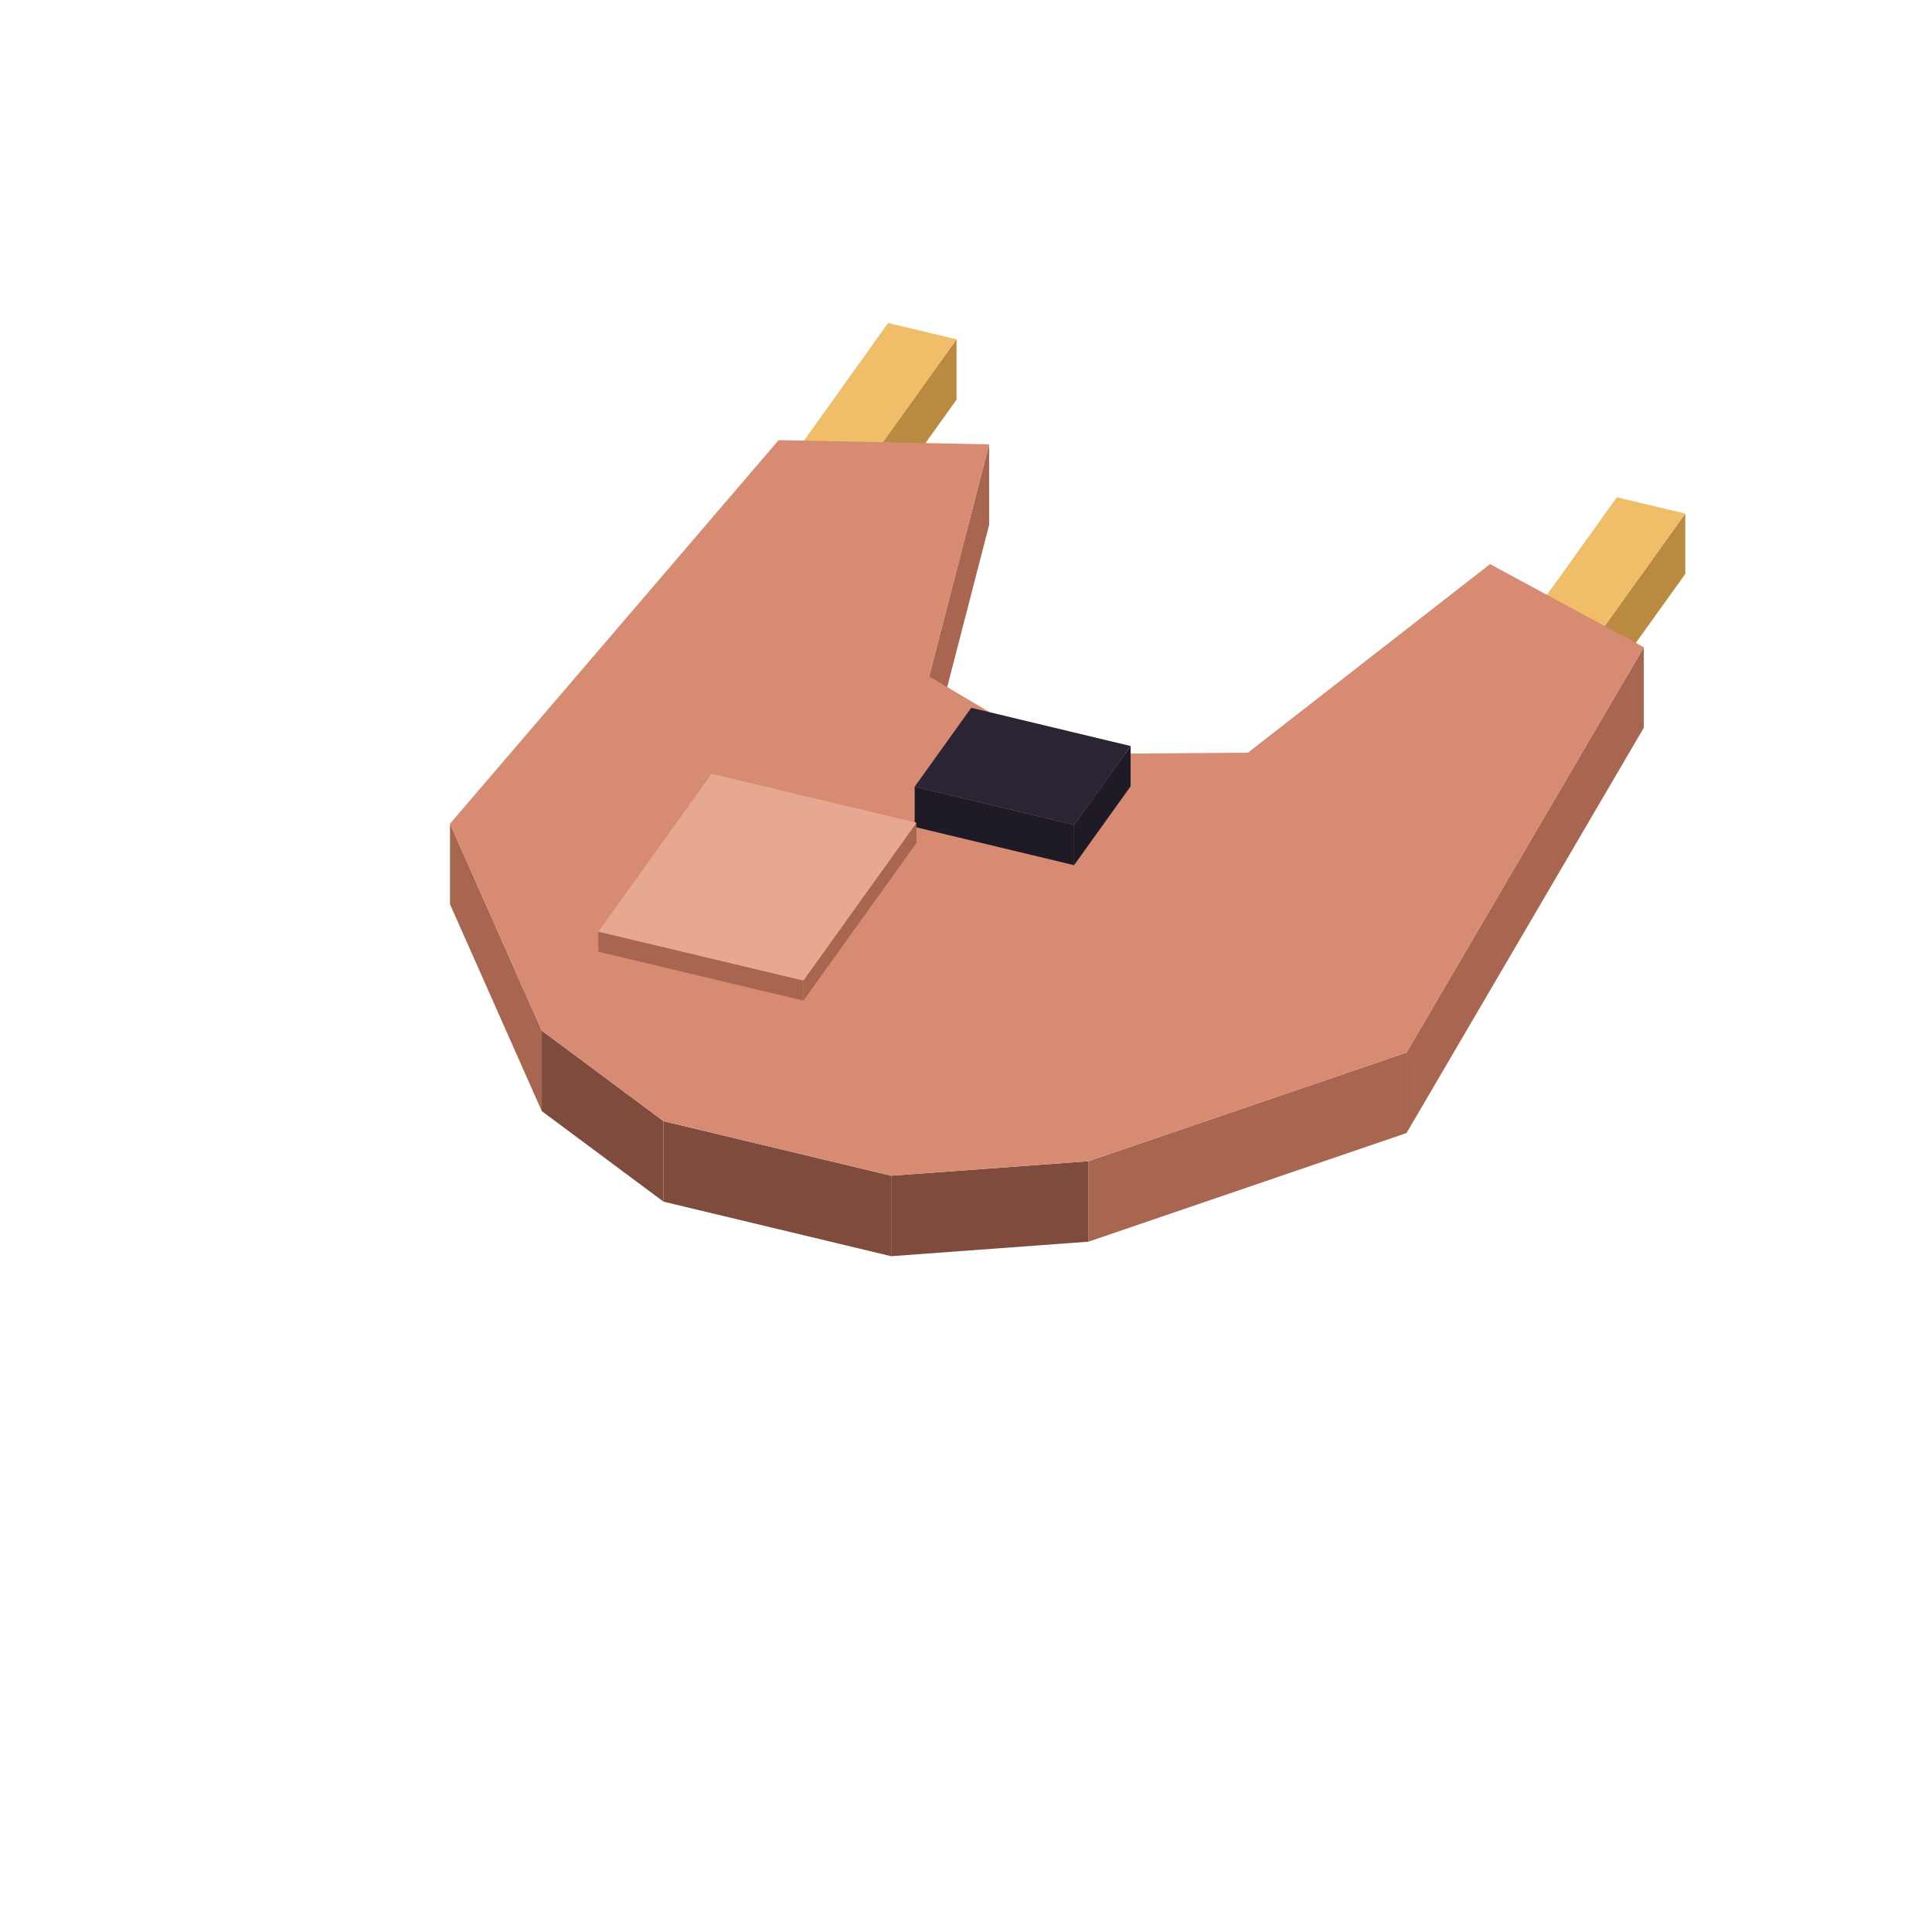
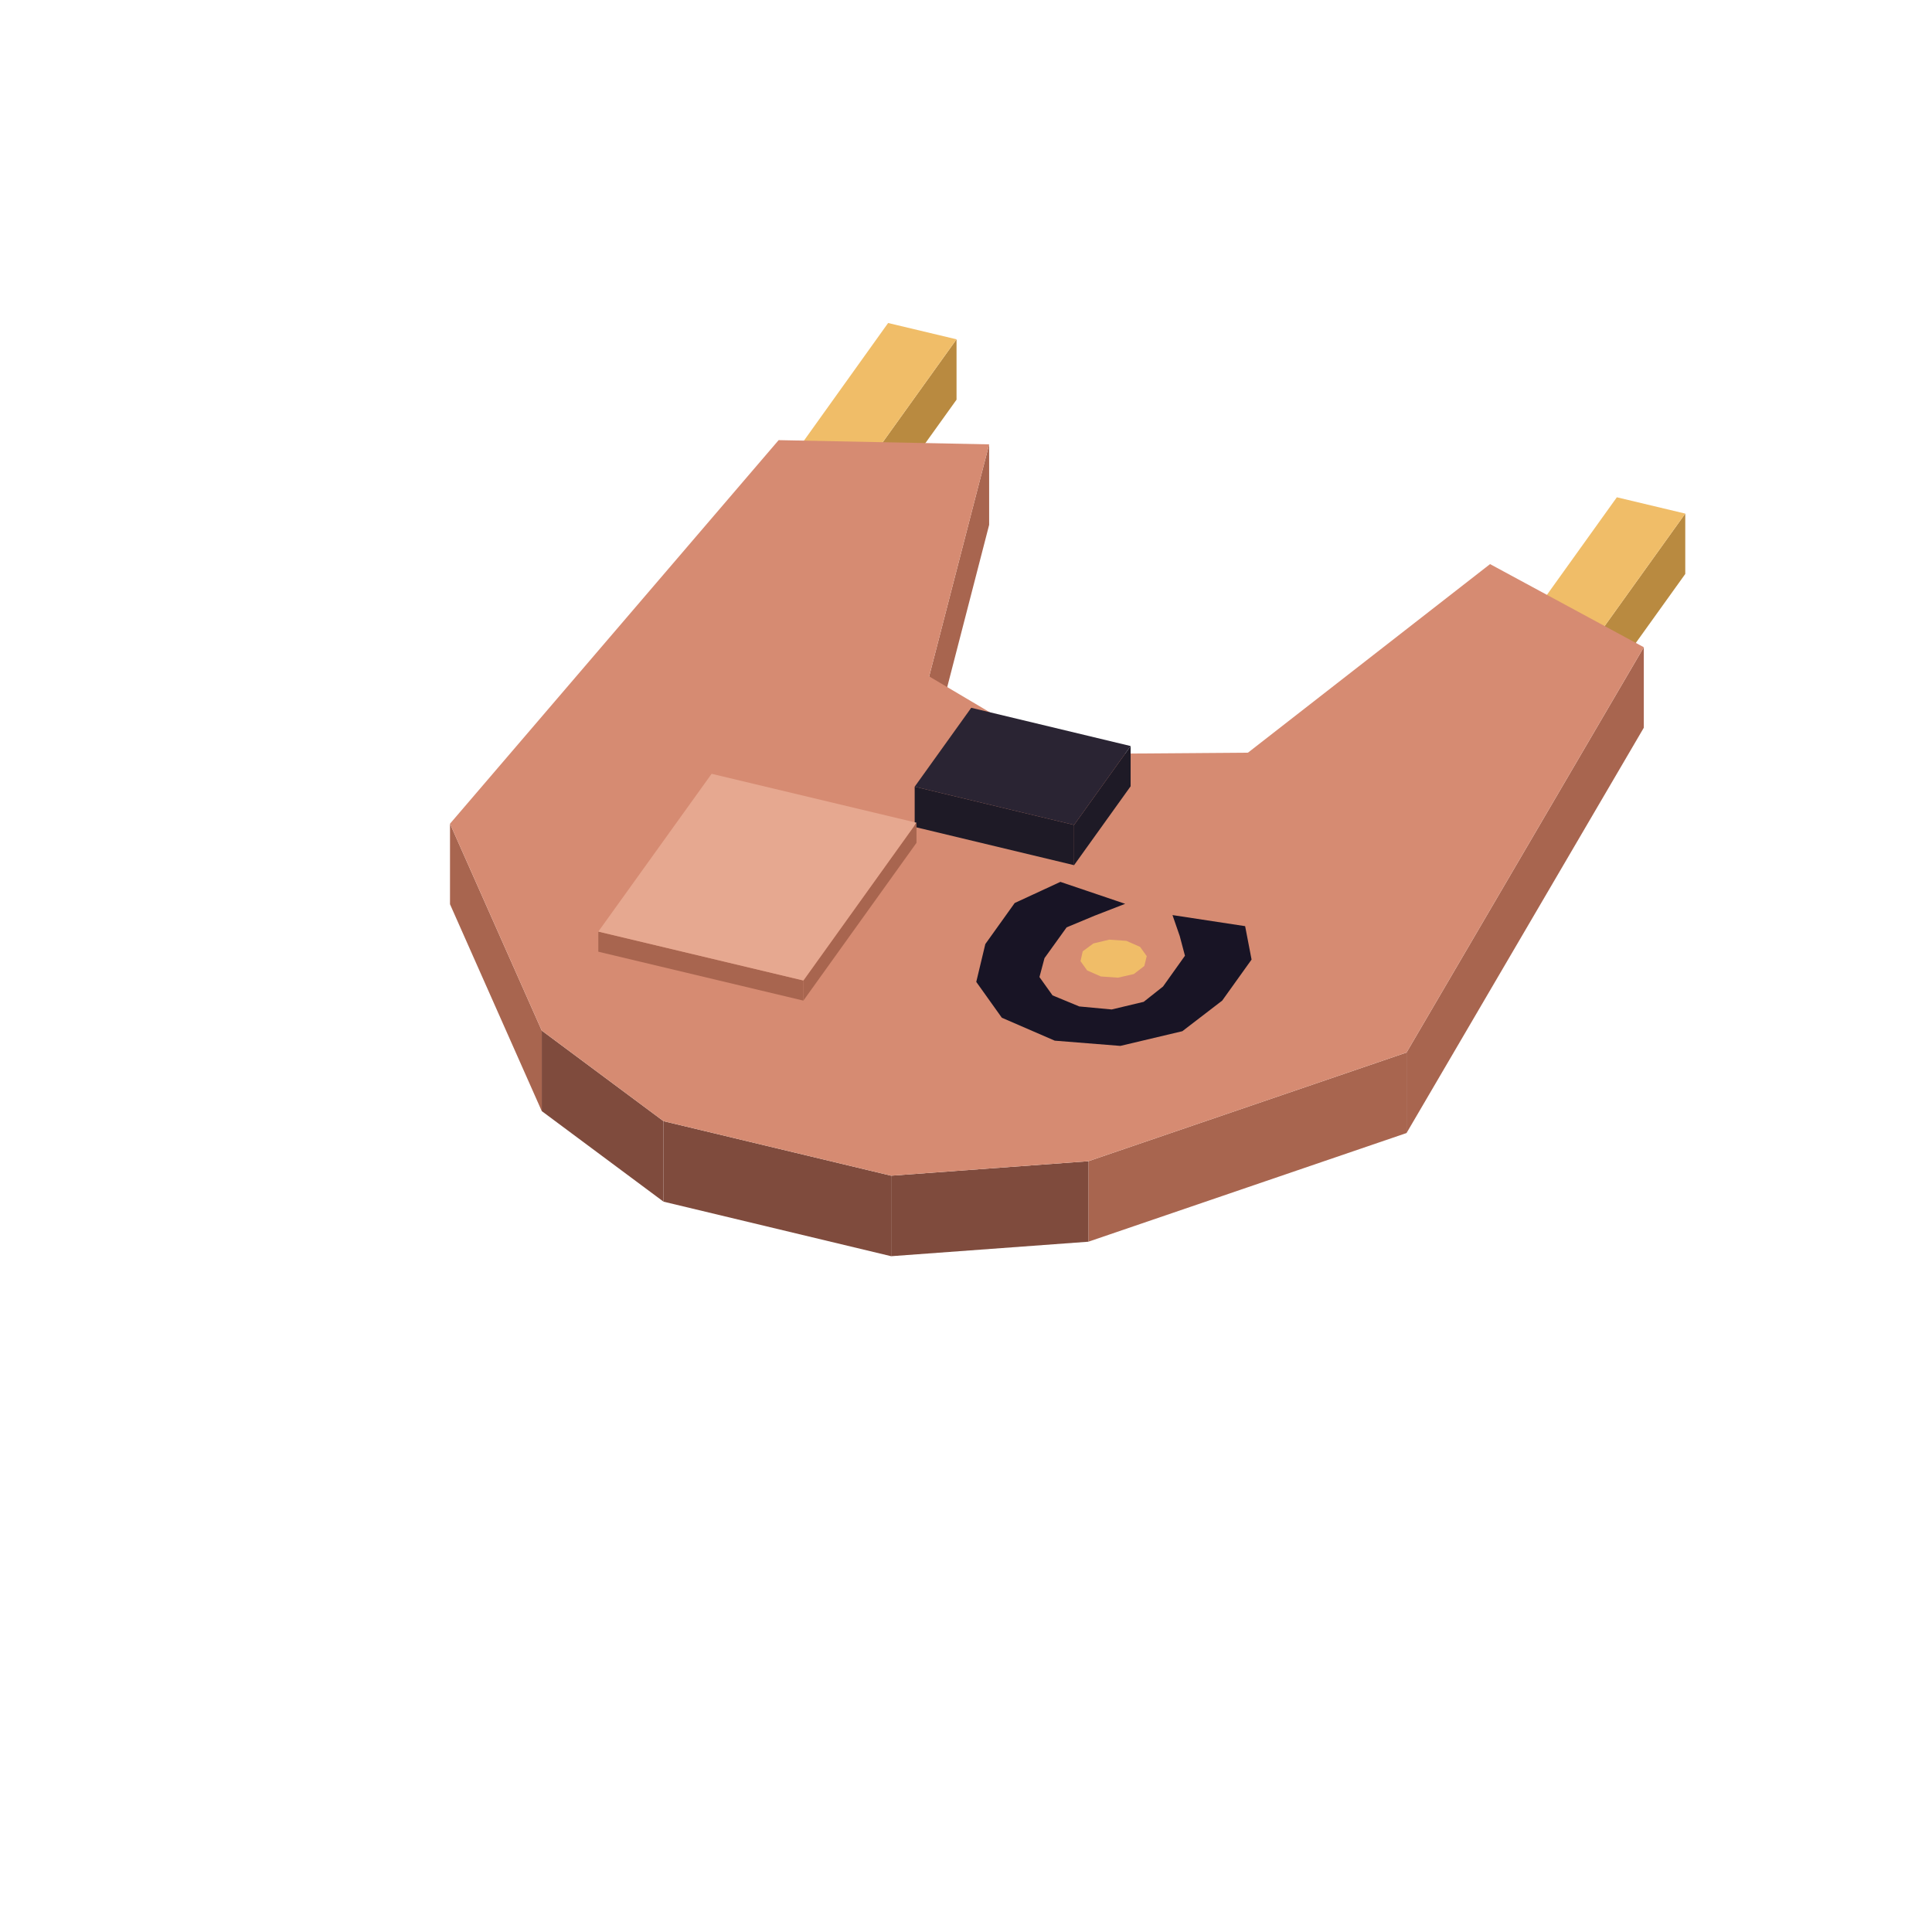
<svg xmlns="http://www.w3.org/2000/svg" width="96" height="96" viewBox="0 0 96 96">
  <polygon fill="#b98a40" points="42.84,23.40 47.53,16.86 47.53,19.86 42.84,26.40" />
  <polygon fill="#b98a40" points="39.45,22.59 42.84,23.40 42.84,26.40 39.45,25.59" />
  <polygon fill="#f0bd68" points="44.13,16.05 47.53,16.86 42.84,23.40 39.45,22.59" />
  <polygon fill="#b98a40" points="79.05,32.06 83.74,25.52 83.74,28.52 79.05,35.06" />
  <polygon fill="#b98a40" points="75.66,31.24 79.05,32.06 79.05,35.06 75.66,34.24" />
  <polygon fill="#f0bd68" points="80.34,24.71 83.74,25.52 79.05,32.06 75.66,31.24" />
  <polygon fill="#a8654f" points="69.89,52.30 81.68,32.16 81.68,36.16 69.89,56.30" />
  <polygon fill="#a8654f" points="54.08,57.70 69.89,52.30 69.89,56.30 54.08,61.70" />
  <polygon fill="#7f4b3d" points="44.28,58.42 54.08,57.70 54.08,61.70 44.28,62.42" />
  <polygon fill="#7f4b3d" points="32.97,55.71 44.28,58.42 44.28,62.42 32.97,59.71" />
  <polygon fill="#7f4b3d" points="26.92,51.21 32.97,55.71 32.97,59.71 26.92,55.21" />
  <polygon fill="#a8654f" points="22.36,40.93 26.92,51.21 26.92,55.21 22.36,44.93" />
  <polygon fill="#a8654f" points="46.17,33.61 49.15,22.08 49.15,26.08 46.17,37.61" />
  <polygon fill="#d68b72" points="52.69,37.47 62.01,37.40 74.04,28.03 81.68,32.16 69.89,52.30 54.08,57.70 44.28,58.42 32.97,55.71 26.92,51.21 22.36,40.93 38.69,21.87 49.15,22.08 46.17,33.61 52.69,37.47" />
+   <polygon fill="#f0bd68" points="56.86,48.00 56.34,48.40 55.55,48.58 54.70,48.52 54.02,48.22 53.69,47.76 53.80,47.27 54.33,46.88 55.12,46.69 55.97,46.75 56.65,47.05 56.98,47.51" />
+   <polygon fill="#181425" points="49.78,50.57 48.51,48.79 48.96,46.91 50.42,44.87 52.69,43.82 55.91,44.91 54.39,45.50 53.00,46.08 51.90,47.61 51.65,48.55 52.30,49.46 53.63,50.01 55.24,50.16 56.83,49.78 57.79,49.02 58.88,47.49 58.62,46.51 58.26,45.47 61.87,46.02 62.19,47.68 60.73,49.72 58.75,51.24 55.67,51.97 52.41,51.71" />
  <polygon fill="#1e1a26" points="53.37,40.99 56.18,37.07 56.18,39.07 53.37,42.99" />
  <polygon fill="#1e1a26" points="45.45,39.09 53.37,40.99 53.37,42.99 45.45,41.09" />
  <polygon fill="#2a2433" points="48.26,35.17 56.18,37.07 53.37,40.99 45.45,39.09" />
  <polygon fill="#a8654f" points="39.92,48.72 45.54,40.88 45.54,41.88 39.92,49.72" />
  <polygon fill="#a8654f" points="29.73,46.29 39.92,48.72 39.92,49.72 29.73,47.29" />
  <polygon fill="#e6a890" points="35.36,38.45 45.54,40.88 39.92,48.72 29.73,46.29" />
</svg>
